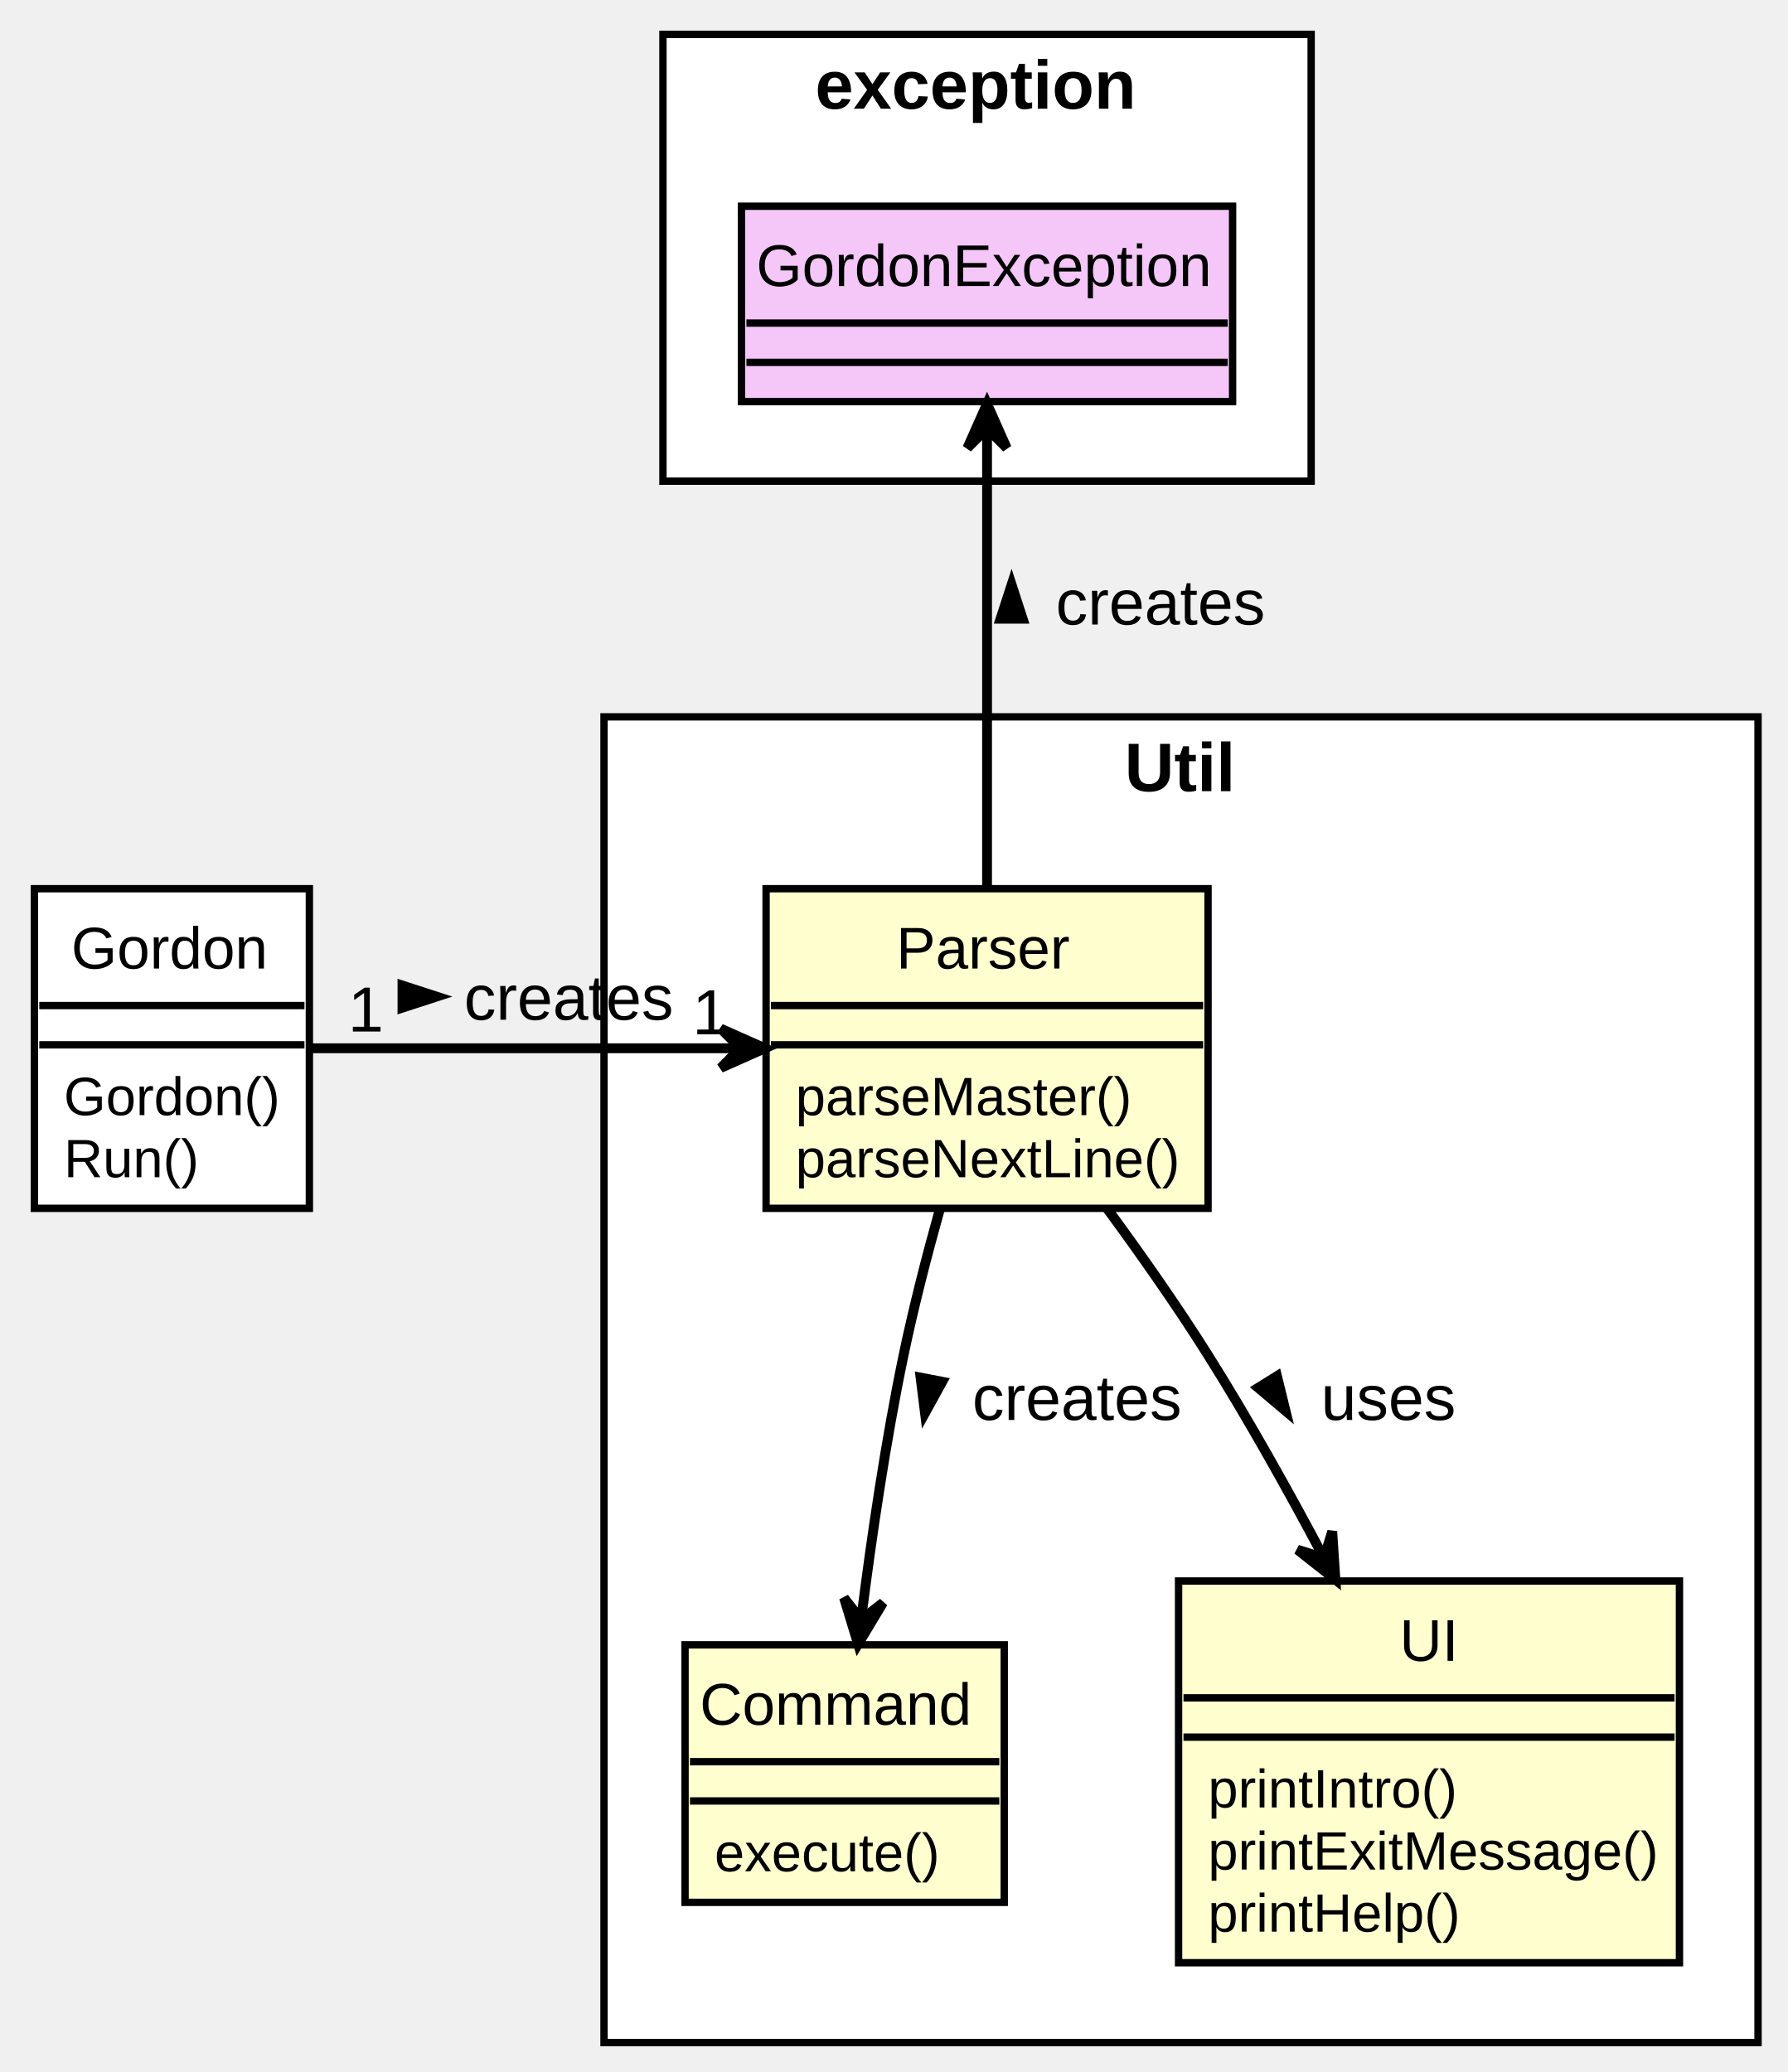
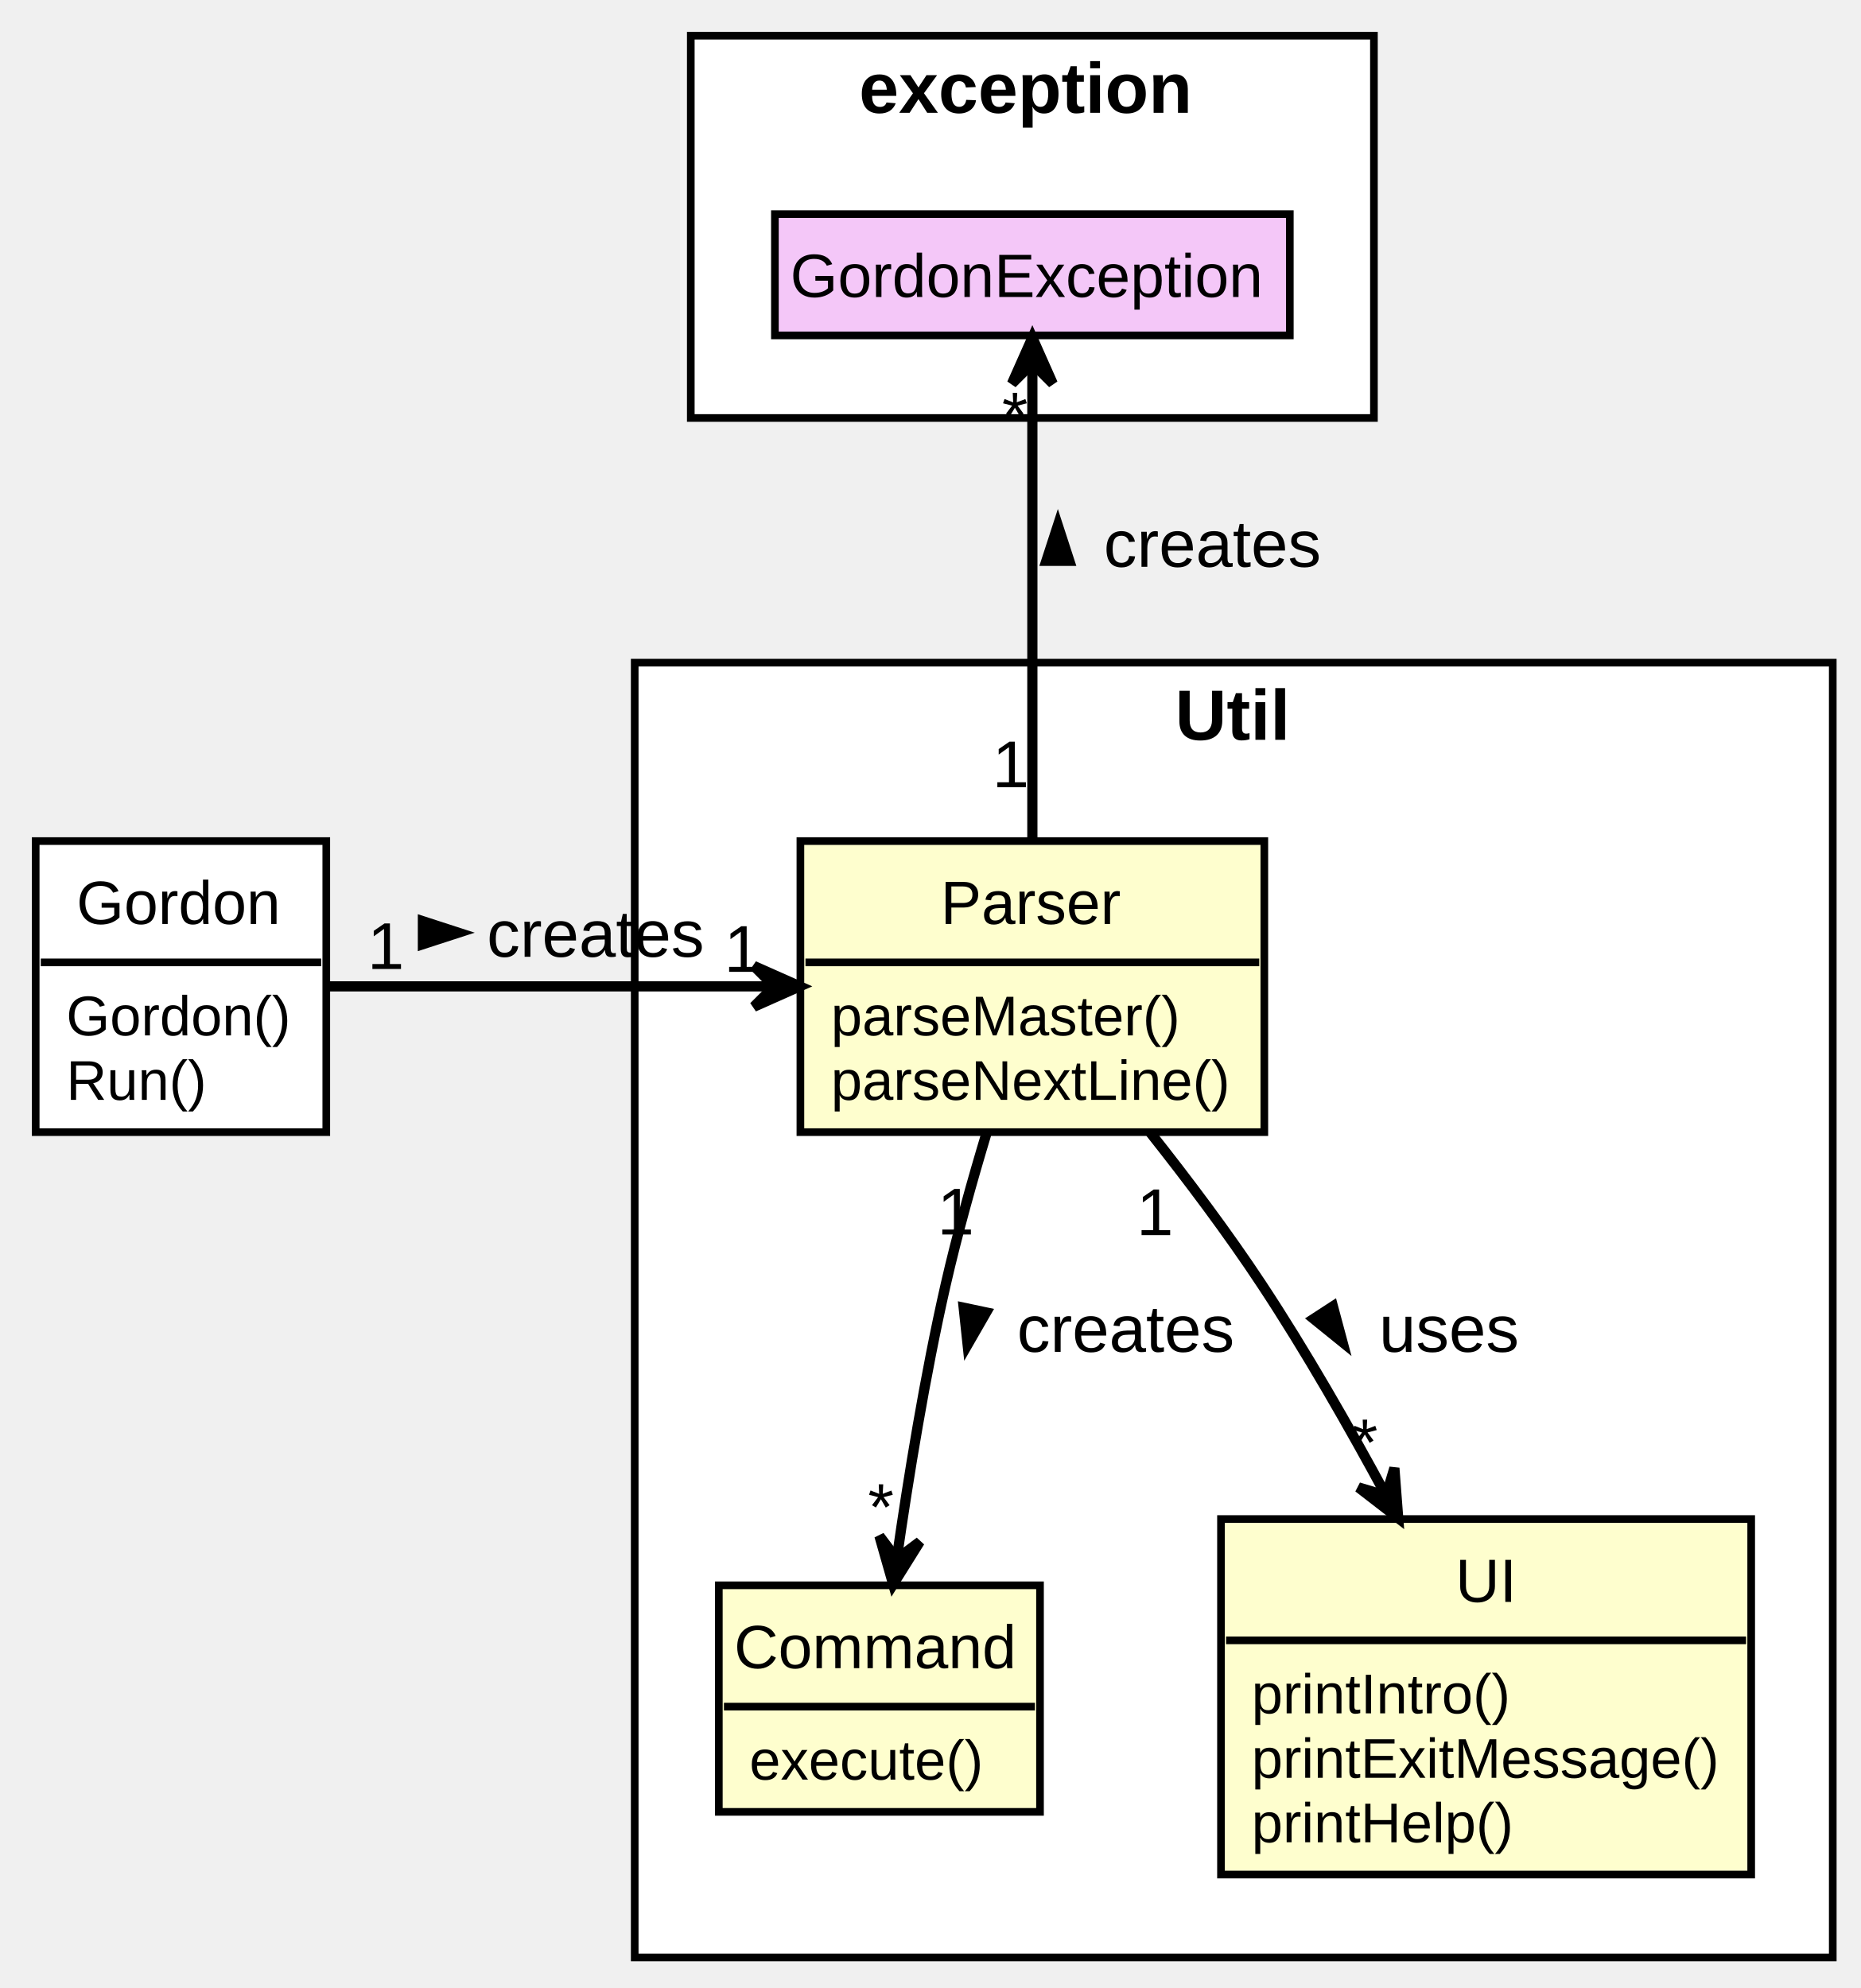
- <svg xmlns="http://www.w3.org/2000/svg" contentScriptType="application/ecmascript" contentStyleType="text/css" height="422px" preserveAspectRatio="none" style="width:364px;height:422px;background:#FFFFFF;" version="1.1" viewBox="0 0 364 422" width="364px" zoomAndPan="magnify">
+ <svg xmlns="http://www.w3.org/2000/svg" contentScriptType="application/ecmascript" contentStyleType="text/css" height="390px" preserveAspectRatio="none" style="width:365px;height:390px;background:#FFFFFF;" version="1.1" viewBox="0 0 365 390" width="365px" zoomAndPan="magnify">
  <defs />
  <g>
-     <rect fill="#FFFFFF" height="270" style="stroke:#000000;stroke-width:1.5;" width="235" x="123" y="146" />
-     <text fill="#000000" font-family="Arial" font-size="14" font-weight="bold" lengthAdjust="spacing" textLength="23" x="229" y="161.132">Util</text>
-     <rect fill="#FFFFFF" height="91" style="stroke:#000000;stroke-width:1.5;" width="132" x="135" y="7" />
-     <text fill="#000000" font-family="Arial" font-size="14" font-weight="bold" lengthAdjust="spacing" textLength="70" x="166" y="22.132">exception</text>
-     <rect codeLine="11" fill="#FEFECE" height="65.097" id="Parser" style="stroke:#000000;stroke-width:1.5;" width="90" x="156" y="181" />
-     <text fill="#000000" font-family="Arial" font-size="12" lengthAdjust="spacing" textLength="37" x="182.5" y="197.256">Parser</text>
-     <line style="stroke:#000000;stroke-width:1.5;" x1="157" x2="245" y1="204.799" y2="204.799" />
-     <line style="stroke:#000000;stroke-width:1.5;" x1="157" x2="245" y1="212.799" y2="212.799" />
-     <text fill="#000000" font-family="Arial" font-size="11" lengthAdjust="spacing" textLength="69" x="162" y="227.117">parseMaster()</text>
-     <text fill="#000000" font-family="Arial" font-size="11" lengthAdjust="spacing" textLength="78" x="162" y="239.766">parseNextLine()</text>
-     <rect codeLine="16" fill="#FEFECE" height="52.448" id="Command" style="stroke:#000000;stroke-width:1.5;" width="65" x="139.5" y="335" />
-     <text fill="#000000" font-family="Arial" font-size="12" lengthAdjust="spacing" textLength="59" x="142.5" y="351.256">Command</text>
-     <line style="stroke:#000000;stroke-width:1.5;" x1="140.5" x2="203.5" y1="358.799" y2="358.799" />
-     <line style="stroke:#000000;stroke-width:1.5;" x1="140.5" x2="203.5" y1="366.799" y2="366.799" />
-     <text fill="#000000" font-family="Arial" font-size="11" lengthAdjust="spacing" textLength="47" x="145.5" y="381.117">execute()</text>
-     <rect codeLine="20" fill="#FEFECE" height="77.746" id="UI" style="stroke:#000000;stroke-width:1.5;" width="102" x="240" y="322" />
-     <text fill="#000000" font-family="Arial" font-size="12" lengthAdjust="spacing" textLength="12" x="285" y="338.256">UI</text>
-     <line style="stroke:#000000;stroke-width:1.5;" x1="241" x2="341" y1="345.799" y2="345.799" />
-     <line style="stroke:#000000;stroke-width:1.5;" x1="241" x2="341" y1="353.799" y2="353.799" />
-     <text fill="#000000" font-family="Arial" font-size="11" lengthAdjust="spacing" textLength="50" x="246" y="368.117">printIntro()</text>
-     <text fill="#000000" font-family="Arial" font-size="11" lengthAdjust="spacing" textLength="90" x="246" y="380.766">printExitMessage()</text>
-     <text fill="#000000" font-family="Arial" font-size="11" lengthAdjust="spacing" textLength="50" x="246" y="393.415">printHelp()</text>
-     <rect codeLine="28" fill="#F4C7F8" height="39.799" id="GordonException" style="stroke:#000000;stroke-width:1.5;" width="100" x="151" y="42" />
-     <text fill="#000000" font-family="Arial" font-size="12" lengthAdjust="spacing" textLength="94" x="154" y="58.256">GordonException</text>
-     <line style="stroke:#000000;stroke-width:1.5;" x1="152" x2="250" y1="65.799" y2="65.799" />
-     <line style="stroke:#000000;stroke-width:1.5;" x1="152" x2="250" y1="73.799" y2="73.799" />
-     <rect codeLine="5" fill="#FFFFFF" height="65.097" id="Gordon" style="stroke:#000000;stroke-width:1.5;" width="56" x="7" y="181" />
-     <text fill="#000000" font-family="Arial" font-size="12" lengthAdjust="spacing" textLength="41" x="14.5" y="197.256">Gordon</text>
-     <line style="stroke:#000000;stroke-width:1.5;" x1="8" x2="62" y1="204.799" y2="204.799" />
-     <line style="stroke:#000000;stroke-width:1.5;" x1="8" x2="62" y1="212.799" y2="212.799" />
-     <text fill="#000000" font-family="Arial" font-size="11" lengthAdjust="spacing" textLength="44" x="13" y="227.117">Gordon()</text>
-     <text fill="#000000" font-family="Arial" font-size="11" lengthAdjust="spacing" textLength="27" x="13" y="239.766">Run()</text>
-     <path codeLine="32" d="M63.16,213.5 C87.02,213.5 121.82,213.5 150.49,213.5 " fill="none" id="Gordon-to-Parser" style="stroke:#000000;stroke-width:2.0;" />
-     <polygon fill="#000000" points="155.77,213.5,146.77,209.5,150.77,213.5,146.77,217.5,155.77,213.5" style="stroke:#000000;stroke-width:2.0;" />
-     <polygon fill="#000000" points="90.5,202.974,81.455,200.035,81.455,205.913,90.5,202.974" style="stroke:#000000;stroke-width:1.0;" />
-     <text fill="#000000" font-family="Arial" font-size="13" lengthAdjust="spacing" textLength="43" x="94.5" y="207.694">creates</text>
-     <text fill="#000000" font-family="Arial" font-size="13" lengthAdjust="spacing" textLength="7" x="70.877" y="210.091">1</text>
-     <text fill="#000000" font-family="Arial" font-size="13" lengthAdjust="spacing" textLength="7" x="141.004" y="210.646">1</text>
-     <path codeLine="33" d="M191.4,246.23 C188.74,255.74 186.04,266.24 184,276 C180.32,293.62 177.42,313.56 175.39,329.58 " fill="none" id="Parser-to-Command" style="stroke:#000000;stroke-width:2.0;" />
-     <polygon fill="#000000" points="174.74,334.86,179.816,326.42,175.355,329.898,171.877,325.436,174.74,334.86" style="stroke:#000000;stroke-width:2.0;" />
-     <polygon fill="#000000" points="188.057,289.385,192.649,281.056,186.877,279.947,188.057,289.385" style="stroke:#000000;stroke-width:1.0;" />
-     <text fill="#000000" font-family="Arial" font-size="13" lengthAdjust="spacing" textLength="43" x="198" y="289.194">creates</text>
-     <path codeLine="34" d="M225.46,246.15 C232.38,255.57 239.73,266.03 246,276 C254.23,289.08 262.45,303.81 269.57,317.23 " fill="none" id="Parser-to-UI" style="stroke:#000000;stroke-width:2.0;" />
-     <polygon fill="#000000" points="271.94,321.73,271.292,311.902,269.613,317.305,264.211,315.626,271.94,321.73" style="stroke:#000000;stroke-width:2.0;" />
-     <polygon fill="#000000" points="262.636,288.723,260.364,279.488,255.37,282.587,262.636,288.723" style="stroke:#000000;stroke-width:1.0;" />
-     <text fill="#000000" font-family="Arial" font-size="13" lengthAdjust="spacing" textLength="28" x="269" y="289.194">uses</text>
-     <path codeLine="35" d="M201,87.44 C201,112.91 201,152.92 201,180.8 " fill="none" id="GordonException-backto-Parser" style="stroke:#000000;stroke-width:2.0;" />
-     <polygon fill="#000000" points="201,82.24,197,91.24,201,87.24,205,91.24,201,82.24" style="stroke:#000000;stroke-width:2.0;" />
-     <polygon fill="#000000" points="206,117.474,203.061,126.519,208.939,126.519,206,117.474" style="stroke:#000000;stroke-width:1.0;" />
-     <text fill="#000000" font-family="Arial" font-size="13" lengthAdjust="spacing" textLength="43" x="215" y="127.194">creates</text>
+     <rect fill="#FFFFFF" height="254" style="stroke:#000000;stroke-width:1.5;" width="235" x="124.5" y="130" />
+     <text fill="#000000" font-family="Arial" font-size="14" font-weight="bold" lengthAdjust="spacing" textLength="23" x="230.5" y="145.132">Util</text>
+     <rect fill="#FFFFFF" height="75" style="stroke:#000000;stroke-width:1.5;" width="134" x="135.5" y="7" />
+     <text fill="#000000" font-family="Arial" font-size="14" font-weight="bold" lengthAdjust="spacing" textLength="68" x="168.5" y="22.132">exception</text>
+     <rect codeLine="14" fill="#FEFECE" height="57.097" id="Parser" style="stroke:#000000;stroke-width:1.5;" width="91" x="157" y="165" />
+     <text fill="#000000" font-family="Arial" font-size="12" lengthAdjust="spacing" textLength="36" x="184.5" y="181.256">Parser</text>
+     <line style="stroke:#000000;stroke-width:1.5;" x1="158" x2="247" y1="188.799" y2="188.799" />
+     <text fill="#000000" font-family="Arial" font-size="11" lengthAdjust="spacing" textLength="70" x="163" y="203.117">parseMaster()</text>
+     <text fill="#000000" font-family="Arial" font-size="11" lengthAdjust="spacing" textLength="79" x="163" y="215.766">parseNextLine()</text>
+     <rect codeLine="19" fill="#FEFECE" height="44.448" id="Command" style="stroke:#000000;stroke-width:1.5;" width="63" x="141" y="311" />
+     <text fill="#000000" font-family="Arial" font-size="12" lengthAdjust="spacing" textLength="57" x="144" y="327.256">Command</text>
+     <line style="stroke:#000000;stroke-width:1.5;" x1="142" x2="203" y1="334.799" y2="334.799" />
+     <text fill="#000000" font-family="Arial" font-size="11" lengthAdjust="spacing" textLength="47" x="147" y="349.117">execute()</text>
+     <rect codeLine="23" fill="#FEFECE" height="69.746" id="UI" style="stroke:#000000;stroke-width:1.5;" width="104" x="239.5" y="298" />
+     <text fill="#000000" font-family="Arial" font-size="12" lengthAdjust="spacing" textLength="12" x="285.5" y="314.256">UI</text>
+     <line style="stroke:#000000;stroke-width:1.5;" x1="240.5" x2="342.5" y1="321.799" y2="321.799" />
+     <text fill="#000000" font-family="Arial" font-size="11" lengthAdjust="spacing" textLength="51" x="245.5" y="336.117">printIntro()</text>
+     <text fill="#000000" font-family="Arial" font-size="11" lengthAdjust="spacing" textLength="92" x="245.5" y="348.766">printExitMessage()</text>
+     <text fill="#000000" font-family="Arial" font-size="11" lengthAdjust="spacing" textLength="51" x="245.5" y="361.415">printHelp()</text>
+     <rect codeLine="31" fill="#F4C7F8" height="23.799" id="GordonException" style="stroke:#000000;stroke-width:1.5;" width="101" x="152" y="42" />
+     <text fill="#000000" font-family="Arial" font-size="12" lengthAdjust="spacing" textLength="95" x="155" y="58.256">GordonException</text>
+     <rect codeLine="8" fill="#FFFFFF" height="57.097" id="Gordon" style="stroke:#000000;stroke-width:1.5;" width="57" x="7" y="165" />
+     <text fill="#000000" font-family="Arial" font-size="12" lengthAdjust="spacing" textLength="41" x="15" y="181.256">Gordon</text>
+     <line style="stroke:#000000;stroke-width:1.5;" x1="8" x2="63" y1="188.799" y2="188.799" />
+     <text fill="#000000" font-family="Arial" font-size="11" lengthAdjust="spacing" textLength="45" x="13" y="203.117">Gordon()</text>
+     <text fill="#000000" font-family="Arial" font-size="11" lengthAdjust="spacing" textLength="28" x="13" y="215.766">Run()</text>
+     <path codeLine="35" d="M64.21,193.5 C88.18,193.5 122.93,193.5 151.6,193.5 " fill="none" id="Gordon-to-Parser" style="stroke:#000000;stroke-width:2.0;" />
+     <polygon fill="#000000" points="156.87,193.5,147.87,189.5,151.87,193.5,147.87,197.5,156.87,193.5" style="stroke:#000000;stroke-width:2.0;" />
+     <polygon fill="#000000" points="91.5,182.974,82.455,180.035,82.455,185.913,91.5,182.974" style="stroke:#000000;stroke-width:1.0;" />
+     <text fill="#000000" font-family="Arial" font-size="13" lengthAdjust="spacing" textLength="43" x="95.5" y="187.694">creates</text>
+     <text fill="#000000" font-family="Arial" font-size="13" lengthAdjust="spacing" textLength="7" x="72.061" y="190.091">1</text>
+     <text fill="#000000" font-family="Arial" font-size="13" lengthAdjust="spacing" textLength="7" x="142.04" y="190.646">1</text>
+     <path codeLine="36" d="M193.57,222.1 C190.73,231.52 187.75,242.16 185.5,252 C181.45,269.75 178.17,289.99 175.92,305.67 " fill="none" id="Parser-to-Command" style="stroke:#000000;stroke-width:2.0;" />
+     <polygon fill="#000000" points="175.2,310.8,180.423,302.45,175.901,305.849,172.501,301.328,175.2,310.8" style="stroke:#000000;stroke-width:2.0;" />
+     <polygon fill="#000000" points="189.467,265.366,194.211,257.124,188.46,255.909,189.467,265.366" style="stroke:#000000;stroke-width:1.0;" />
+     <text fill="#000000" font-family="Arial" font-size="13" lengthAdjust="spacing" textLength="43" x="199.5" y="265.194">creates</text>
+     <text fill="#000000" font-family="Arial" font-size="13" lengthAdjust="spacing" textLength="7" x="183.851" y="242.174">1</text>
+     <text fill="#000000" font-family="Arial" font-size="13" lengthAdjust="spacing" textLength="5" x="170.261" y="300.128">*</text>
+     <path codeLine="37" d="M225.64,222.2 C232.96,231.44 240.87,241.95 247.5,252 C256.13,265.07 264.65,279.98 271.87,293.35 " fill="none" id="Parser-to-UI" style="stroke:#000000;stroke-width:2.0;" />
+     <polygon fill="#000000" points="274.26,297.82,273.511,288,271.888,293.419,266.469,291.795,274.26,297.82" style="stroke:#000000;stroke-width:2.0;" />
+     <polygon fill="#000000" points="264.224,264.667,261.76,255.481,256.832,258.684,264.224,264.667" style="stroke:#000000;stroke-width:1.0;" />
+     <text fill="#000000" font-family="Arial" font-size="13" lengthAdjust="spacing" textLength="28" x="270.5" y="265.194">uses</text>
+     <text fill="#000000" font-family="Arial" font-size="13" lengthAdjust="spacing" textLength="7" x="222.936" y="242.296">1</text>
+     <text fill="#000000" font-family="Arial" font-size="13" lengthAdjust="spacing" textLength="5" x="265.189" y="287.438">*</text>
+     <path codeLine="38" d="M202.5,71.41 C202.5,94.49 202.5,136.83 202.5,164.83 " fill="none" id="GordonException-backto-Parser" style="stroke:#000000;stroke-width:2.0;" />
+     <polygon fill="#000000" points="202.5,66.25,198.5,75.25,202.5,71.25,206.5,75.25,202.5,66.25" style="stroke:#000000;stroke-width:2.0;" />
+     <polygon fill="#000000" points="207.5,101.474,204.561,110.519,210.439,110.519,207.5,101.474" style="stroke:#000000;stroke-width:1.0;" />
+     <text fill="#000000" font-family="Arial" font-size="13" lengthAdjust="spacing" textLength="43" x="216.5" y="111.194">creates</text>
+     <text fill="#000000" font-family="Arial" font-size="13" lengthAdjust="spacing" textLength="5" x="196.547" y="86.002">*</text>
+     <text fill="#000000" font-family="Arial" font-size="13" lengthAdjust="spacing" textLength="7" x="194.647" y="154.433">1</text>
  </g>
</svg>
